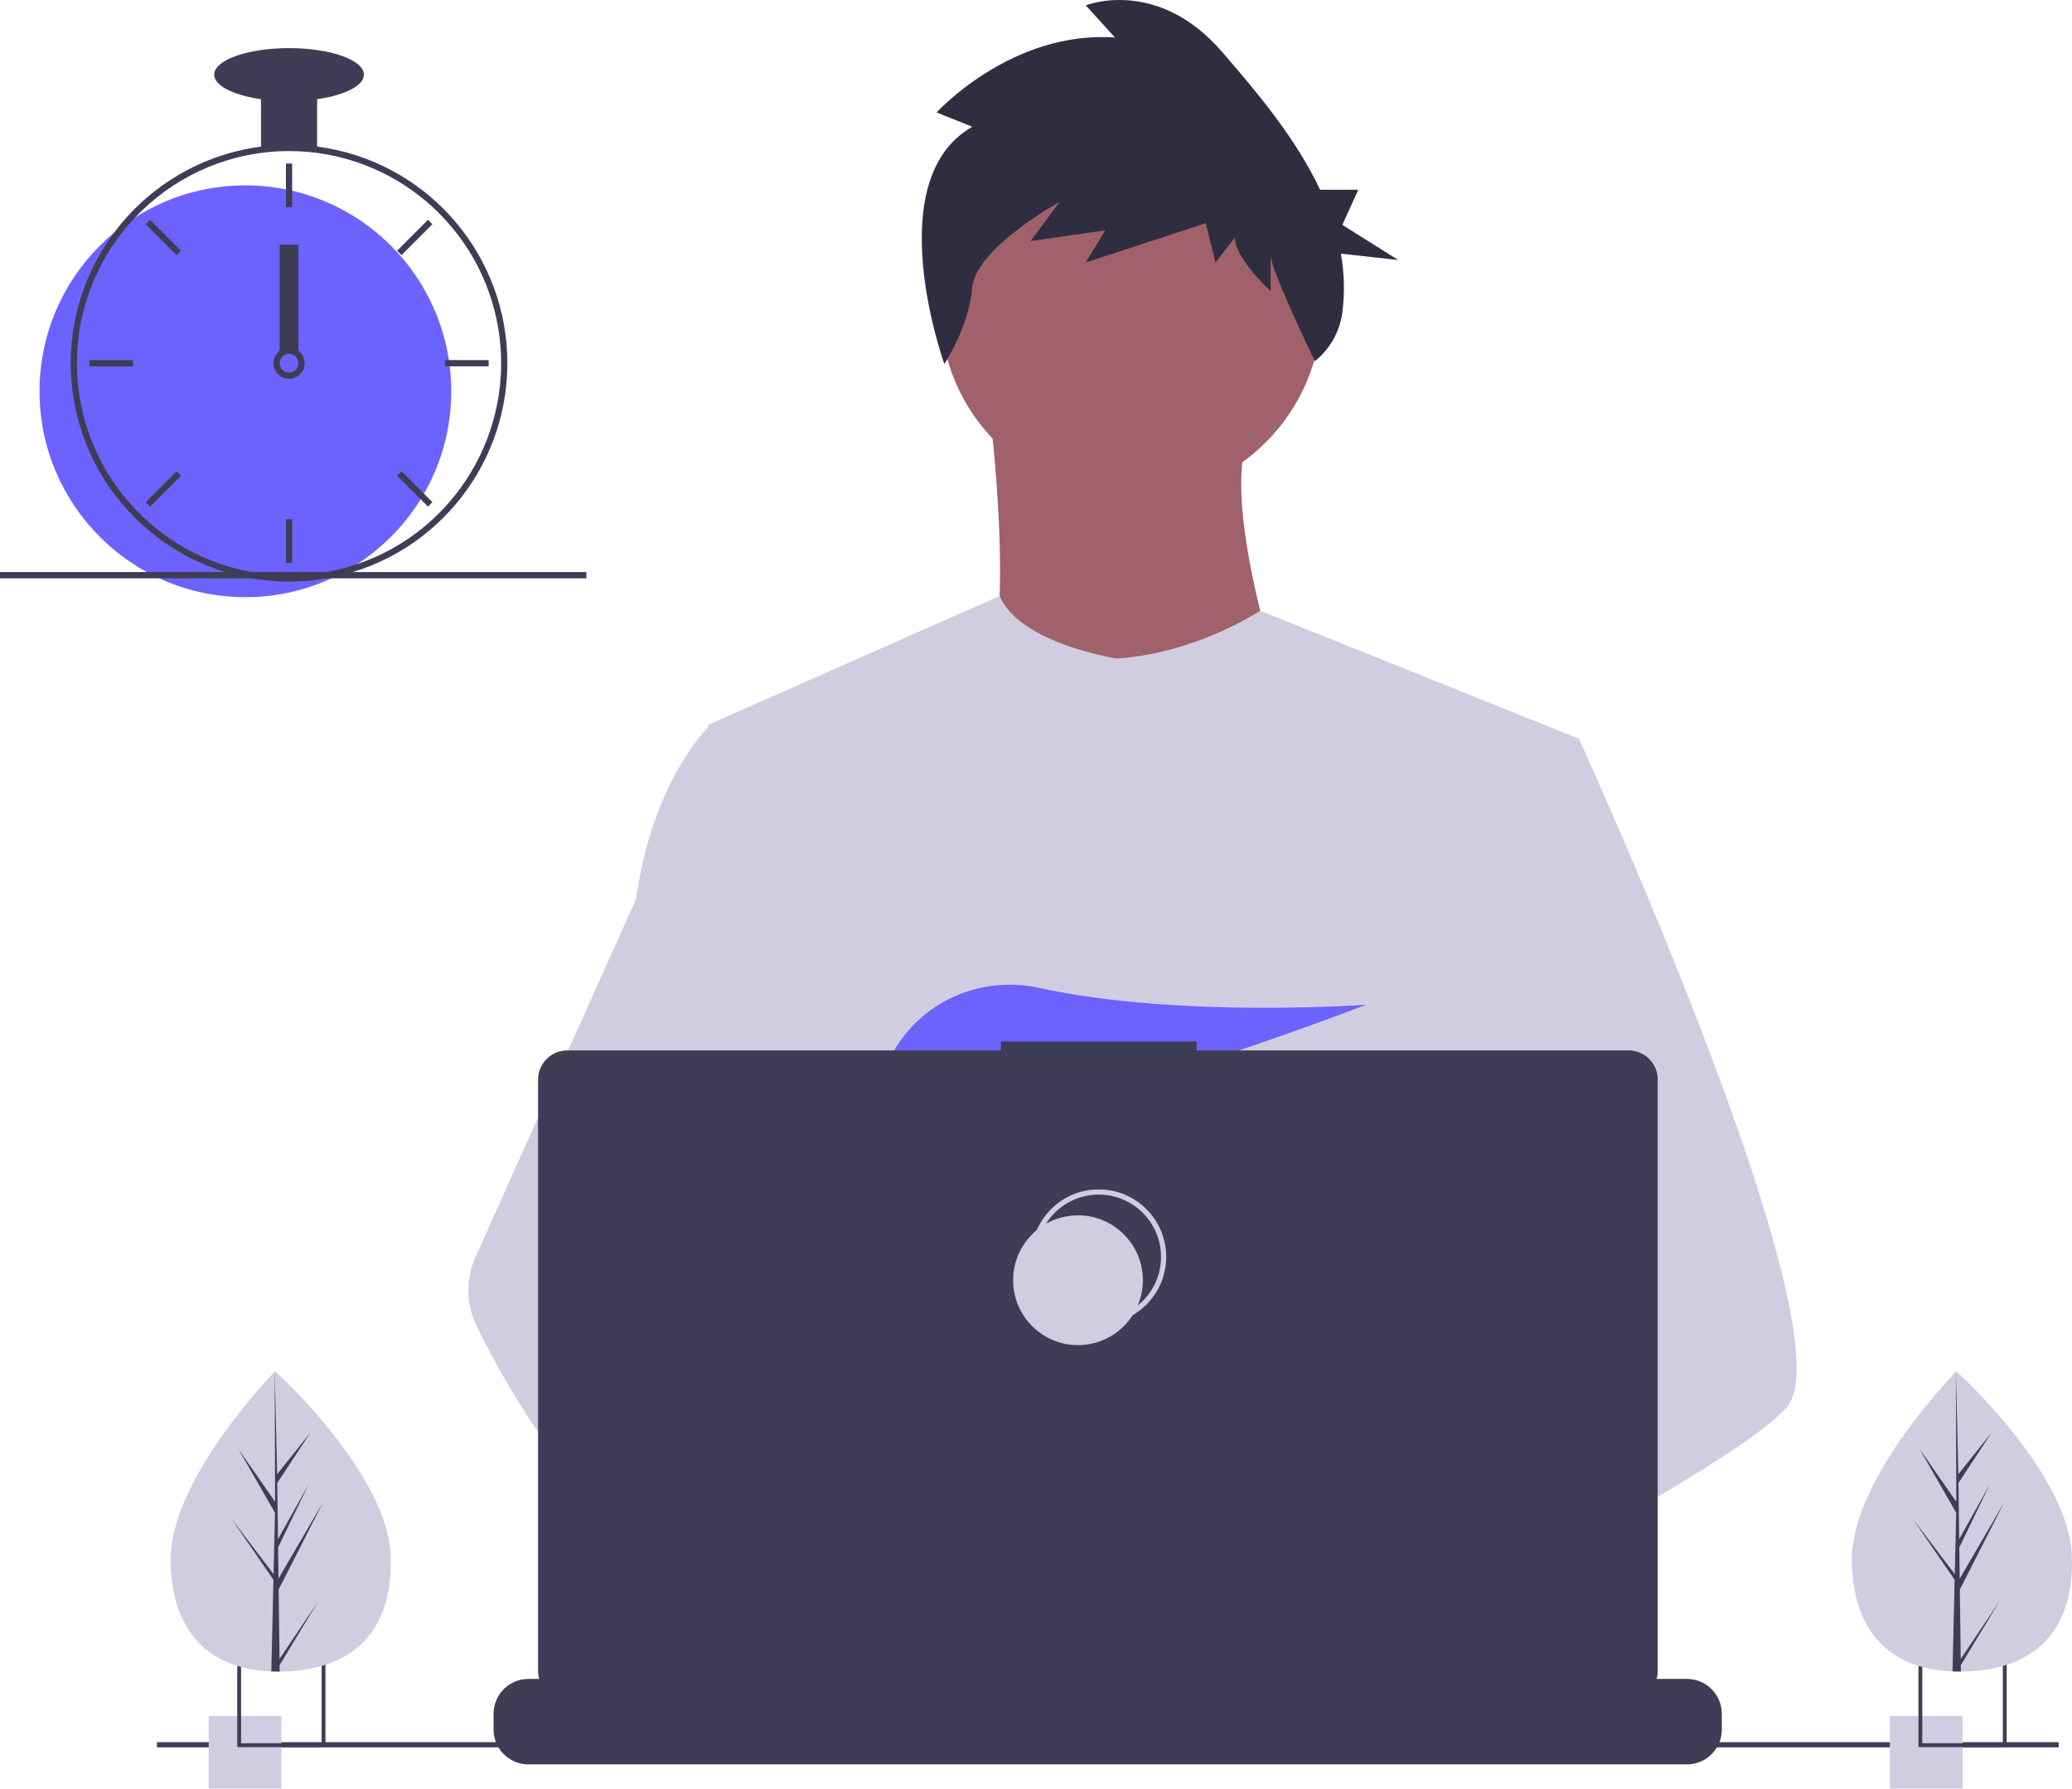
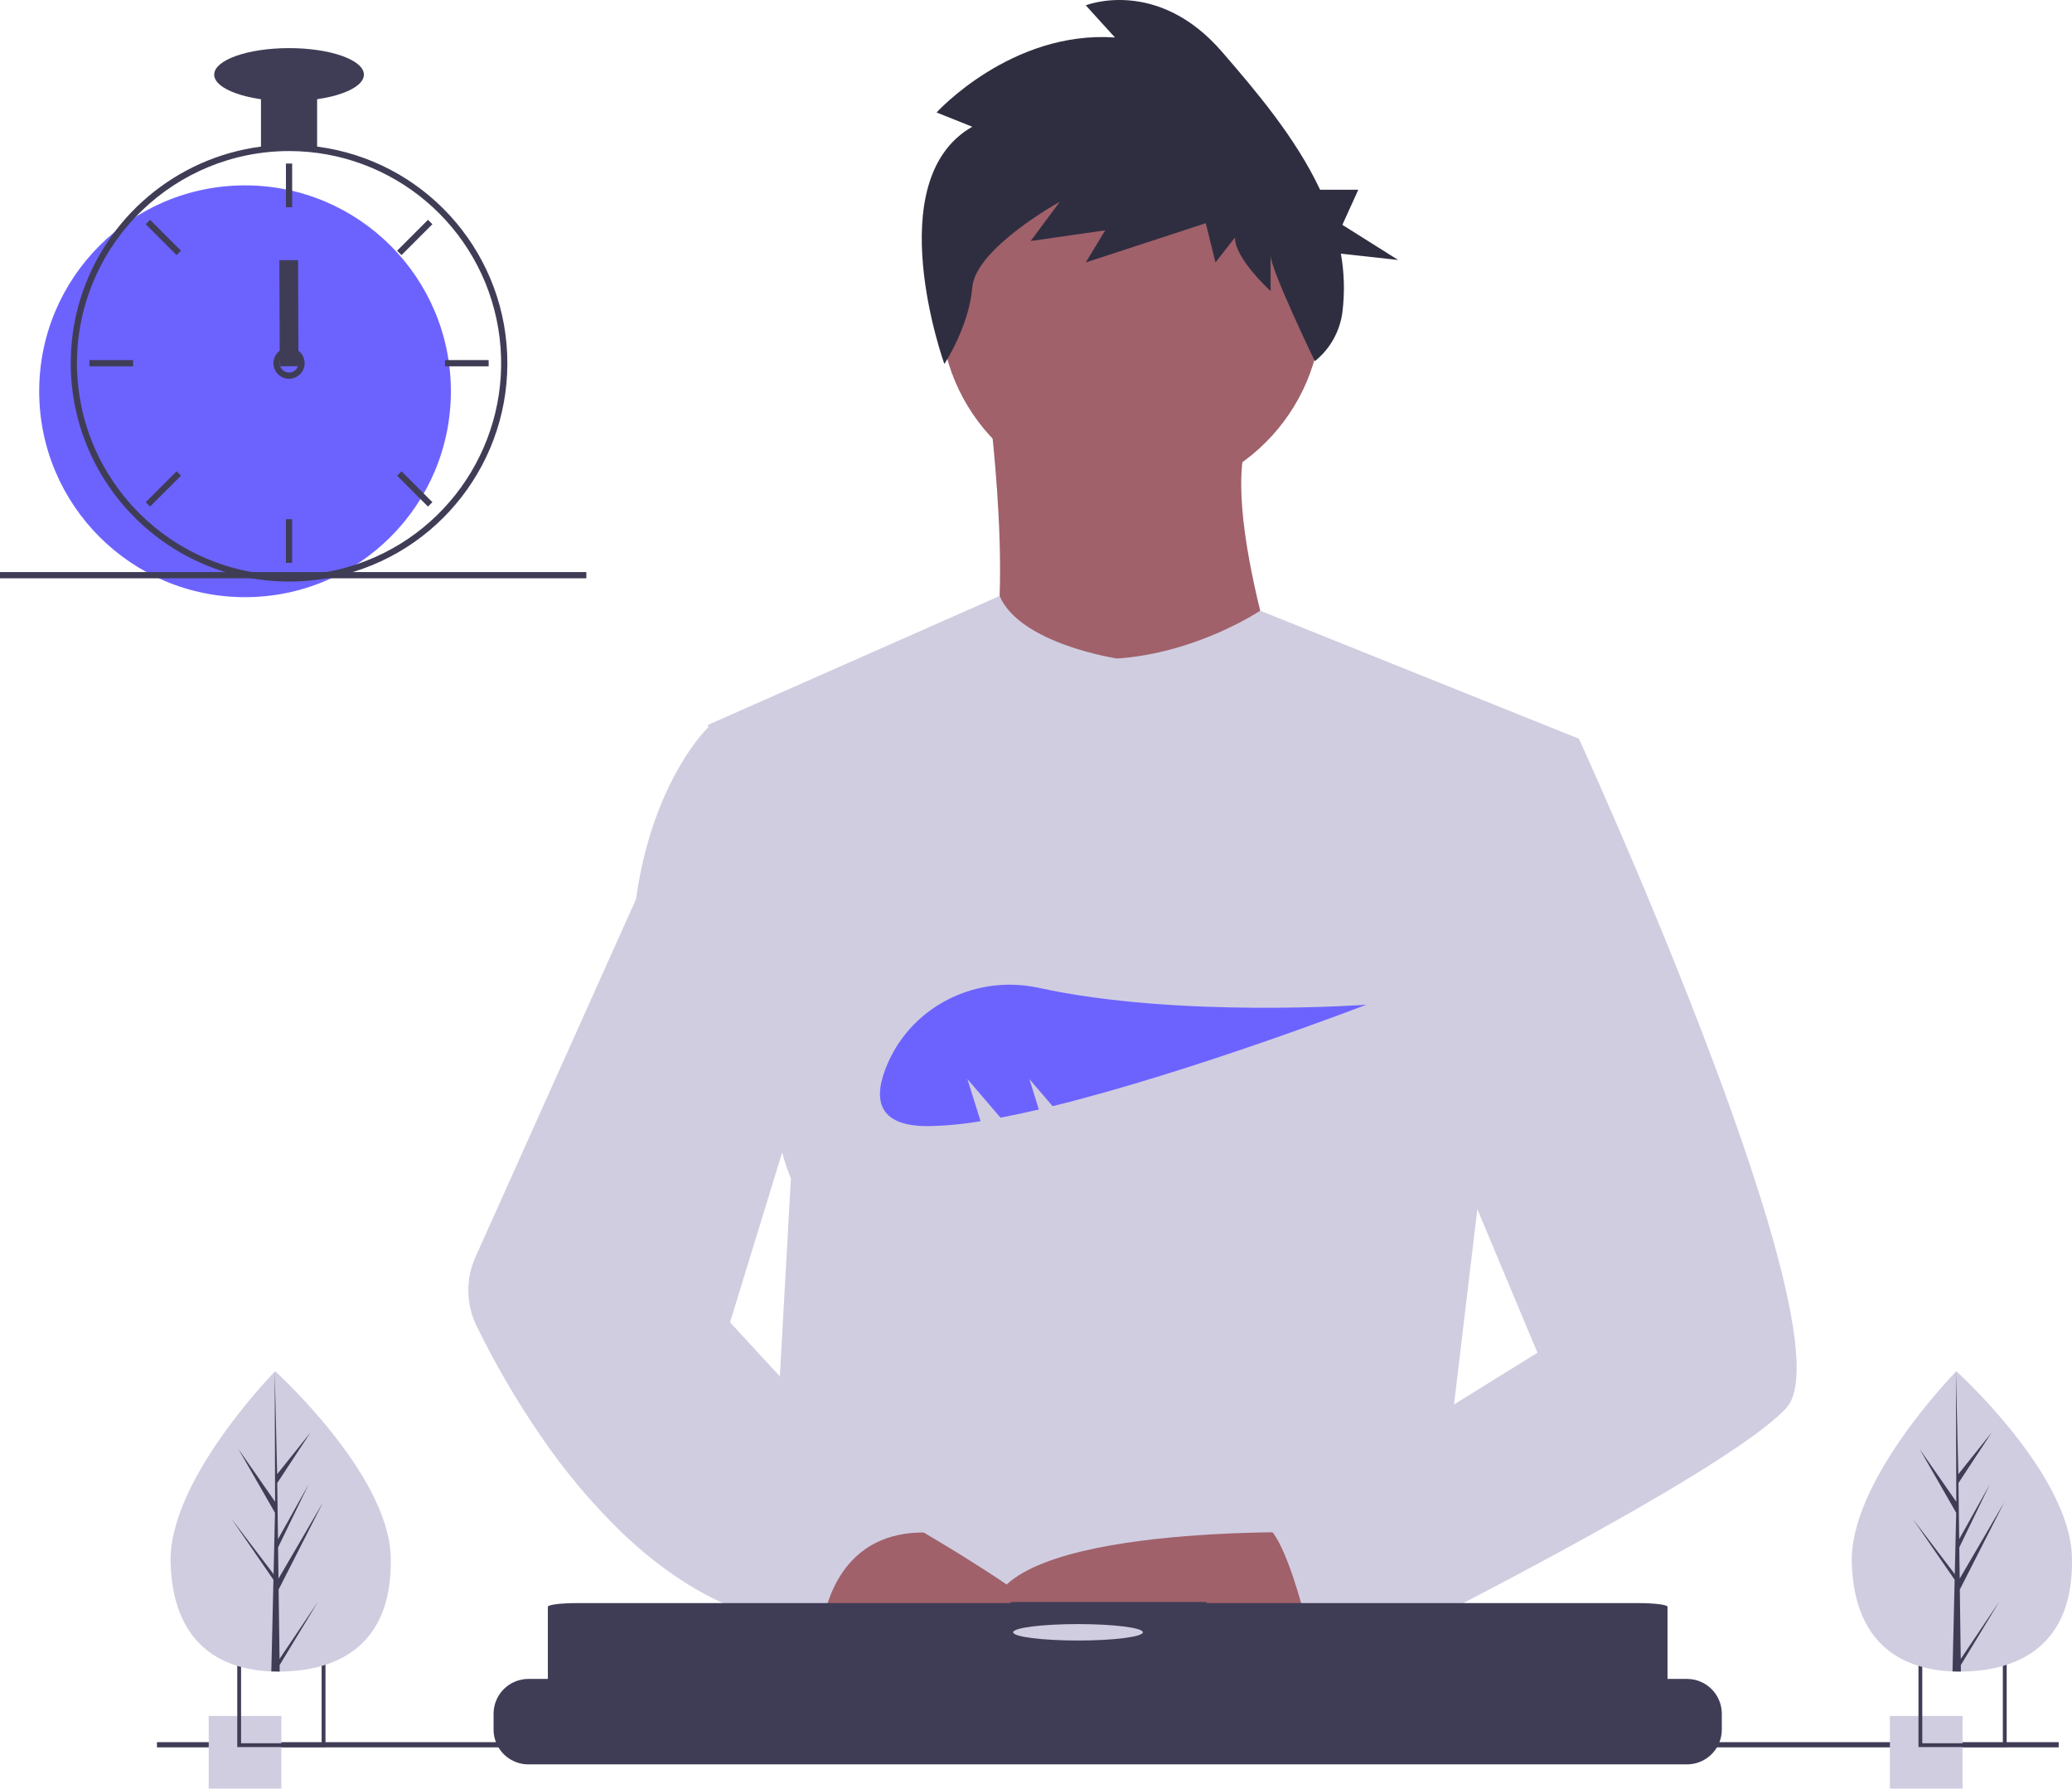
- <svg xmlns="http://www.w3.org/2000/svg" id="b4850822-491f-41e2-90b8-9be7376dfe8f" data-name="Layer 1" width="798.627" height="689.223" viewBox="0 0 798.627 689.223">
-   <circle cx="435.922" cy="118.405" r="73.536" fill="#a0616a" />
-   <path d="M581.722,260.562s13.855,104.443-7.46,116.166,126.823,12.789,126.823,12.789S668.047,298.928,682.968,271.219Z" transform="translate(-200.6864 -105.3887)" fill="#a0616a" />
-   <path d="M809.257,390.045l-12.32,56.1-26.05,118.69-.78,6.5-8.99,75.25-5.98,49.99-4.01,33.58c-24.38,12.53-42.05,21.18-42.05,21.18s-1.52-7.62-3.97-17.37c-17.11,5.13-48.77,13.64-75.6,15.34,9.77,10.89,14.26,21.12,8.17,28.67-18.38,22.76-94.26-24.92-120.8-42.7a71.841,71.841,0,0,0-.7,12.86l-20.31-15.62,2.01-35.94,3.39-60.81,4.26-76.26a80.064,80.064,0,0,1-3.37-10.03c-6.22-22.12-13.77-66.29-19.56-103.33-4.66-29.81-8.16-55-8.9-60.36-.1-.7-.15-1.06-.15-1.06l112.43-49.68c7.99,18.53,45.3,24.1,45.3,24.1,30.91-2.13,55.14-18.43,55.14-18.43Z" transform="translate(-200.6864 -105.3887)" fill="#d0cde1" />
-   <path d="M717.607,730.025s-4.76,1.63-12.5,3.94c-17.11,5.13-48.77,13.64-75.6,15.34-23.1,1.48-42.62-2.08-46.19-17.15-1.53-6.48.64-11.81,5.37-16.19,14.12-13.09,51-17.78,80.25-19.39,8.26-.45,15.9-.66,22.26-.74,10.8-.14,17.88.08,17.88.08l.17.66Z" transform="translate(-200.6864 -105.3887)" fill="#a0616a" />
-   <path d="M575.433,154.235,561.683,148.731s28.749-31.651,68.747-28.898l-11.25-12.385s27.499-11.009,52.498,17.89c13.141,15.191,28.346,33.048,37.825,53.163h14.725l-6.146,13.532,21.509,13.532-22.077-2.431a75.617,75.617,0,0,1,.599,22.445A29.041,29.041,0,0,1,707.48,244.576h0s-17.052-35.296-17.052-40.8V217.537s-13.749-12.385-13.749-20.642L669.179,206.528l-3.75-15.137-46.248,15.137,7.5-12.385-28.749,4.128,11.25-15.137s-32.499,17.89-33.749,33.027c-1.25,15.137-10.762,29.481-10.762,29.481S539.184,174.877,575.433,154.235Z" transform="translate(-200.6864 -105.3887)" fill="#2f2e41" />
-   <path d="M889.187,647.955c-7.49,8.12-26.05,20.35-48.55,33.59-8.37,4.92-17.28,9.99-26.37,15.03-21.69,12.03-44.4,23.95-63.14,33.58-24.38,12.53-42.05,21.18-42.05,21.18s-1.52-7.62-3.97-17.37c-3.28-13.05-8.22-29.92-13.37-37.39-.18-.26-.36-.5-.54-.74-1.5-1.97-3.01-3.12-4.5-3.12l74.42-46.13,32.16-19.94-23.17-55.31-29.06-69.38,17.54-55.81,17.63-56.1h33.04s10.94,23.88,24.93,57.18c2.09,4.98,4.25,10.17,6.45,15.53C869.417,532.755,905.297,630.505,889.187,647.955Z" transform="translate(-200.6864 -105.3887)" fill="#d0cde1" />
-   <path d="M637.677,777.975c-18.38,22.76-94.26-24.92-120.8-42.7-5.78-3.87-9.22-6.32-9.22-6.32l24.28-32.38,7.69-10.25s6.88,3.65,17.05,9.59c.37.22.74.44,1.12.66,8.77,5.15,19.78,11.88,30.89,19.39,15.33,10.37,30.83,22.2,40.82,33.34C639.277,760.195,643.767,770.425,637.677,777.975Z" transform="translate(-200.6864 -105.3887)" fill="#a0616a" />
-   <path d="M556.677,695.915a47.782,47.782,0,0,0-8.1.66c-22.99,3.95-29.77,24.76-31.7,38.7a71.841,71.841,0,0,0-.7,12.86l-20.31-15.62-7.4-5.69c-17.81-6.21-33.68-17.24-47.44-30.25a238.482,238.482,0,0,1-31.95-37.89,334.15,334.15,0,0,1-24.72-42.4,31.184,31.184,0,0,1-.43-26.45l25.15-56.05,36.76-81.92q.405-2.925.89-5.72c7.29-41.8,26.82-60.36,26.82-60.36h14.92l9.98,60.36,12.4,74.99-8.69,28.34-20.08,65.45,19.19,20.84Z" transform="translate(-200.6864 -105.3887)" fill="#d0cde1" />
-   <path d="M573.563,521.195l12.755,14.881c4.739-.904,9.687-1.965,14.784-3.158l-3.663-11.723,8.957,10.45c53.997-13.281,120.927-39.101,120.927-39.101s-72.257,5.298-126.208-6.489c-23.871-5.215-48.431,6.618-58.226,29.002-5.694,13.011-4.799,24.283,15.394,24.283a133.375,133.375,0,0,0,20.353-1.914Z" transform="translate(-200.6864 -105.3887)" fill="#6c63ff" />
-   <path d="M864.337,765.775v6.07a13.34,13.34,0,0,1-.91,4.87,13.688,13.688,0,0,1-.97,2,13.437,13.437,0,0,1-11.55,6.56h-446.55a13.437,13.437,0,0,1-11.55-6.56,13.682,13.682,0,0,1-.97-2,13.34,13.34,0,0,1-.91-4.87v-6.07a13.426,13.426,0,0,1,13.43-13.43h25.74v-2.83a.559.559,0,0,1,.56-.56h13.43a.559.559,0,0,1,.56.56v2.83h8.39v-2.83a.559.559,0,0,1,.56-.56h13.43a.559.559,0,0,1,.56.56v2.83h8.4v-2.83a.559.559,0,0,1,.56-.56h13.43a.559.559,0,0,1,.56.56v2.83h8.39v-2.83a.559.559,0,0,1,.56-.56h13.43a.559.559,0,0,1,.56.56v2.83h8.39v-2.83a.559.559,0,0,1,.56-.56h13.43a.559.559,0,0,1,.56.56v2.83h8.4v-2.83a.559.559,0,0,1,.56-.56h13.43a.559.559,0,0,1,.56.56v2.83h8.39v-2.83a.559.559,0,0,1,.56-.56h105.2a.559.559,0,0,1,.56.56v2.83h8.4v-2.83a.559.559,0,0,1,.56-.56h13.43a.566.566,0,0,1,.56.56v2.83h8.39v-2.83a.559.559,0,0,1,.56-.56h13.43a.559.559,0,0,1,.56.56v2.83h8.39v-2.83a.559.559,0,0,1,.56-.56h13.43a.559.559,0,0,1,.56.56v2.83h8.4v-2.83a.559.559,0,0,1,.56-.56h13.43a.557.557,0,0,1,.55.56v2.83h8.4v-2.83a.559.559,0,0,1,.56-.56h13.43a.559.559,0,0,1,.56.56v2.83h8.39v-2.83a.559.559,0,0,1,.56-.56h13.43a.559.559,0,0,1,.56.56v2.83h39.17A13.426,13.426,0,0,1,864.337,765.775Z" transform="translate(-200.6864 -105.3887)" fill="#3f3d56" />
-   <rect x="60.5" y="671.326" width="733" height="2" fill="#3f3d56" />
-   <path d="M828.381,510.145H661.938v-3.431H586.466v3.431h-167.129a11.259,11.259,0,0,0-11.259,11.259V749.315a11.259,11.259,0,0,0,11.259,11.259H828.381a11.259,11.259,0,0,0,11.259-11.259V521.404A11.259,11.259,0,0,0,828.381,510.145Z" transform="translate(-200.6864 -105.3887)" fill="#3f3d56" />
-   <circle cx="423.5" cy="484.326" r="25" fill="none" stroke="#d0cde1" stroke-miterlimit="10" stroke-width="2" />
-   <circle cx="415.5" cy="493.326" r="25" fill="#d0cde1" />
-   <rect x="80.446" y="661.223" width="28" height="28" fill="#d0cde1" />
-   <path d="M292.136,744.612v34h34v-34Zm32.52,32.52h-31.05v-31.04h31.05Z" transform="translate(-200.6864 -105.3887)" fill="#3f3d56" />
-   <rect x="728.446" y="661.223" width="28" height="28" fill="#d0cde1" />
-   <path d="M940.136,744.612v34h34v-34Zm32.52,32.52h-31.05v-31.04h31.05Z" transform="translate(-200.6864 -105.3887)" fill="#3f3d56" />
-   <circle cx="94.58" cy="150.773" r="79.34" fill="#6c63ff" />
-   <path d="M322.915,161.879a85.755,85.755,0,0,0-21.638,0A84.368,84.368,0,0,0,231.662,220.591a83.223,83.223,0,0,0-3.655,21.662c-.036,1.022-.06,2.056-.06,3.089a84.233,84.233,0,0,0,84.149,84.149c1.791,0,3.582-.06,5.349-.168a83.231,83.231,0,0,0,12.334-1.707,84.159,84.159,0,0,0-6.864-165.737Zm15.519,160.857h-.012a80.908,80.908,0,0,1-20.977,4.171c-1.767.12-3.558.18-5.349.18a81.845,81.845,0,0,1-81.745-81.745c0-1.034.024-2.068.06-3.089a81.856,81.856,0,0,1,81.685-78.655,81.749,81.749,0,0,1,26.339,159.138Z" transform="translate(-200.6864 -105.3887)" fill="#3f3d56" />
-   <rect x="110.208" y="63.018" width="2.404" height="16.83" fill="#3f3d56" />
-   <rect x="262.442" y="188.476" width="2.404" height="16.83" transform="translate(-262.6894 138.704) rotate(-45)" fill="#3f3d56" />
-   <rect x="242.373" y="236.928" width="2.404" height="16.83" transform="translate(-202.4538 383.5287) rotate(-90)" fill="#3f3d56" />
-   <rect x="262.442" y="285.379" width="2.404" height="16.83" transform="translate(41.63884 582.5743) rotate(-135)" fill="#3f3d56" />
-   <rect x="359.346" y="188.476" width="2.404" height="16.83" transform="translate(275.5851 485.6705) rotate(-135)" fill="#3f3d56" />
-   <rect x="379.415" y="236.928" width="2.404" height="16.83" transform="translate(-65.41128 520.5713) rotate(-90)" fill="#3f3d56" />
-   <rect x="359.346" y="285.379" width="2.404" height="16.83" transform="translate(-302.8282 235.6077) rotate(-45)" fill="#3f3d56" />
-   <rect x="110.208" y="200.06" width="2.404" height="16.83" fill="#3f3d56" />
-   <path d="M315.703,240.534a6.011,6.011,0,0,0-7.213,0,6.187,6.187,0,0,0-1.719,2.02,6.011,6.011,0,1,0,8.932-2.02Zm-3.606,8.415a3.617,3.617,0,0,1-3.606-3.606,3.671,3.671,0,0,1,.637-2.044,3.603,3.603,0,1,1,2.969,5.65Z" transform="translate(-200.6864 -105.3887)" fill="#3f3d56" />
-   <rect x="100.591" y="35.369" width="21.638" height="21.638" fill="#3f3d56" />
-   <ellipse cx="111.41" cy="28.757" rx="28.851" ry="10.218" fill="#3f3d56" />
-   <rect x="107.803" y="94.273" width="7.213" height="40.872" fill="#3f3d56" />
-   <rect y="220.44" width="226" height="2.404" fill="#3f3d56" />
-   <path d="M351.28,705.143c.933,31.95-17.735,43.659-41.163,44.343q-.816.024-1.625.029-1.63.012-3.228-.054c-21.188-.88-37.96-12.127-38.828-41.84-.898-30.75,37.269-70.703,40.133-73.658l.005-.003c.109-.113.164-.169.164-.169S350.347,673.195,351.28,705.143Z" transform="translate(-200.6864 -105.3887)" fill="#d0cde1" />
-   <path d="M308.43,744.644l14.882-22.131-14.852,24.512.031,2.49q-1.63.012-3.228-.054L306.002,717.449l-.02-.247.027-.048.071-3.025-16.298-23.663,16.279,21.399.058.639.558-24.186-14.077-24.533,14.117,20.284-.147-50.108 0-.167.005.164.934,39.491,12.829-16.041-12.787,19.444.28,21.634,11.806-21.114-11.762,24.295.156,12.03,17.169-29.411-17.117,33.608Z" transform="translate(-200.6864 -105.3887)" fill="#3f3d56" />
-   <path d="M999.28,705.143c.933,31.95-17.735,43.659-41.163,44.343q-.816.024-1.625.029-1.63.012-3.228-.054c-21.188-.88-37.96-12.127-38.828-41.84-.898-30.75,37.269-70.703,40.133-73.658l.005-.003c.109-.113.164-.169.164-.169S998.347,673.195,999.28,705.143Z" transform="translate(-200.6864 -105.3887)" fill="#d0cde1" />
-   <path d="M956.43,744.644l14.882-22.131-14.852,24.512.031,2.49q-1.63.012-3.228-.054L954.002,717.449l-.02-.247.027-.048.071-3.025-16.298-23.663,16.279,21.399.058.639.558-24.186-14.077-24.533,14.117,20.284-.147-50.108 0-.167.005.164.934,39.491,12.829-16.041-12.787,19.444.28,21.634,11.806-21.114-11.762,24.295.156,12.03,17.169-29.411-17.117,33.608Z" transform="translate(-200.6864 -105.3887)" fill="#3f3d56" />
+ <svg xmlns="http://www.w3.org/2000/svg" id="ed7E8X1Cgqe1" viewBox="0 0 798.627 689.223" shape-rendering="geometricPrecision" text-rendering="geometricPrecision">
+   <circle id="ed7E8X1Cgqe2" r="73.536" transform="matrix(1 0 0 1 435.922 118.405)" fill="rgb(160,97,106)" stroke="none" stroke-width="1" />
+   <path id="ed7E8X1Cgqe3" d="M581.722,260.562C581.722,260.562,595.577,365.004,574.262,376.728C552.947,388.451,701.085,389.516,701.085,389.516C701.085,389.516,668.047,298.928,682.968,271.219Z" transform="matrix(1 0 0 1 -200.686 -105.389)" fill="rgb(160,97,106)" stroke="none" stroke-width="1" />
+   <path id="ed7E8X1Cgqe4" d="M809.257,390.045L796.937,446.145L770.887,564.835L770.107,571.335L761.117,646.585L755.137,696.575L751.127,730.155C726.747,742.685,709.077,751.335,709.077,751.335C709.077,751.335,707.557,743.715,705.107,733.965C687.997,739.095,656.337,747.605,629.507,749.305C639.277,760.195,643.767,770.425,637.677,777.975C619.297,800.735,543.417,753.055,516.877,735.275C516.259,739.532,516.025,743.836,516.177,748.135L495.867,732.515L497.877,696.575L501.267,635.765L505.527,559.505C504.183,556.239,503.058,552.889,502.157,549.475C495.937,527.355,488.387,483.185,482.597,446.145C477.937,416.335,474.437,391.145,473.697,385.785C473.597,385.085,473.547,384.725,473.547,384.725L585.977,335.045C593.967,353.575,631.277,359.145,631.277,359.145C662.187,357.015,686.417,340.715,686.417,340.715Z" transform="matrix(1 0 0 1 -200.686 -105.389)" fill="rgb(208,205,225)" stroke="none" stroke-width="1" />
+   <path id="ed7E8X1Cgqe5" d="M717.607,730.025C717.607,730.025,712.847,731.655,705.107,733.965C687.997,739.095,656.337,747.605,629.507,749.305C606.407,750.785,586.887,747.225,583.317,732.155C581.787,725.675,583.957,720.345,588.687,715.965C602.807,702.875,639.687,698.185,668.937,696.575C677.197,696.125,684.837,695.915,691.197,695.835C701.997,695.695,709.077,695.915,709.077,695.915L709.247,696.575Z" transform="matrix(1 0 0 1 -200.686 -105.389)" fill="rgb(160,97,106)" stroke="none" stroke-width="1" />
+   <path id="ed7E8X1Cgqe6" d="M575.433,154.235L561.683,148.731C561.683,148.731,590.432,117.08,630.431,119.833L619.181,107.447C619.181,107.447,646.68,96.439,671.679,125.337C684.82,140.528,700.025,158.385,709.504,178.5L724.228,178.5L718.083,192.032L739.592,205.564L717.515,203.133C718.83,210.543,719.032,218.108,718.114,225.578C717.167,233.05,713.354,239.862,707.48,244.576L707.48,244.576C707.48,244.576,690.428,209.28,690.428,203.776L690.428,217.537C690.428,217.537,676.678,205.152,676.678,196.895L669.179,206.528L665.429,191.391L619.181,206.528L626.681,194.143L597.932,198.271L609.182,183.134C609.182,183.134,576.683,201.023,575.433,216.161C574.183,231.298,564.671,245.642,564.671,245.642C564.671,245.642,539.184,174.877,575.433,154.235Z" transform="matrix(1 0 0 1 -200.686 -105.389)" fill="rgb(47,46,65)" stroke="none" stroke-width="1" />
+   <path id="ed7E8X1Cgqe7" d="M889.187,647.955C881.697,656.075,863.137,668.305,840.637,681.545C832.267,686.465,823.357,691.535,814.267,696.575C792.577,708.605,769.867,720.525,751.127,730.155C726.747,742.685,709.077,751.335,709.077,751.335C709.077,751.335,707.557,743.715,705.107,733.965C701.827,720.915,696.887,704.045,691.737,696.575C691.557,696.315,691.377,696.075,691.197,695.835C689.697,693.865,688.187,692.715,686.697,692.715L761.117,646.585L793.277,626.645L770.107,571.335L741.047,501.955L758.587,446.145L776.217,390.045L809.257,390.045C809.257,390.045,820.197,413.925,834.187,447.225C836.277,452.205,838.437,457.395,840.637,462.755C869.417,532.755,905.297,630.505,889.187,647.955Z" transform="matrix(1 0 0 1 -200.686 -105.389)" fill="rgb(208,205,225)" stroke="none" stroke-width="1" />
+   <path id="ed7E8X1Cgqe8" d="M637.677,777.975C619.297,800.735,543.417,753.055,516.877,735.275C511.097,731.405,507.657,728.955,507.657,728.955L531.937,696.575L539.627,686.325C539.627,686.325,546.507,689.975,556.677,695.915C557.047,696.135,557.417,696.355,557.797,696.575C566.567,701.725,577.577,708.455,588.687,715.965C604.017,726.335,619.517,738.165,629.507,749.305C639.277,760.195,643.767,770.425,637.677,777.975Z" transform="matrix(1 0 0 1 -200.686 -105.389)" fill="rgb(160,97,106)" stroke="none" stroke-width="1" />
+   <path id="ed7E8X1Cgqe9" d="M556.677,695.915C553.963,695.904,551.253,696.125,548.577,696.575C525.587,700.525,518.807,721.335,516.877,735.275C516.259,739.532,516.024,743.836,516.177,748.135L495.867,732.515L488.467,726.825C470.657,720.615,454.787,709.585,441.027,696.575C429.09,685.089,418.382,672.39,409.077,658.685C399.808,645.177,391.546,631.005,384.357,616.285C380.295,607.969,380.138,598.278,383.927,589.835L409.077,533.785L445.837,451.865Q446.242,448.94,446.727,446.145C454.017,404.345,473.547,385.785,473.547,385.785L488.467,385.785L498.447,446.145L510.847,521.135L502.157,549.475L482.077,614.925L501.267,635.765Z" transform="matrix(1 0 0 1 -200.686 -105.389)" fill="rgb(208,205,225)" stroke="none" stroke-width="1" />
+   <path id="ed7E8X1Cgqe10" d="M573.563,521.195L586.318,536.075C591.057,535.172,596.005,534.11,601.102,532.918L597.439,521.195L606.396,531.645C660.394,518.364,727.323,492.544,727.323,492.544C727.323,492.544,655.066,497.842,601.115,486.055C577.244,480.84,552.684,492.673,542.888,515.057C537.195,528.068,538.089,539.34,558.282,539.34C565.106,539.224,571.91,538.584,578.635,537.426Z" transform="matrix(1 0 0 1 -200.686 -105.389)" fill="rgb(108,99,255)" stroke="none" stroke-width="1" />
+   <path id="ed7E8X1Cgqe11" d="M864.337,765.775L864.337,771.845C864.34,773.511,864.031,775.162,863.427,776.715C863.158,777.407,862.834,778.075,862.457,778.715C860.032,782.784,855.644,785.277,850.907,785.275L404.357,785.275C399.62,785.277,395.231,782.784,392.807,778.715C392.43,778.076,392.105,777.407,391.837,776.715C391.232,775.162,390.923,773.511,390.927,771.845L390.927,765.775C390.926,762.213,392.34,758.796,394.859,756.277C397.378,753.758,400.795,752.344,404.357,752.345L430.097,752.345L430.097,749.515C430.096,749.366,430.155,749.224,430.26,749.119C430.366,749.013,430.508,748.955,430.657,748.955L444.087,748.955C444.235,748.955,444.378,749.013,444.483,749.119C444.588,749.224,444.647,749.366,444.647,749.515L444.647,752.345L453.037,752.345L453.037,749.515C453.036,749.366,453.095,749.224,453.2,749.119C453.305,749.013,453.448,748.955,453.597,748.955L467.027,748.955C467.175,748.955,467.318,749.013,467.423,749.119C467.528,749.224,467.587,749.366,467.587,749.515L467.587,752.345L475.987,752.345L475.987,749.515C475.986,749.366,476.045,749.224,476.15,749.119C476.255,749.013,476.398,748.955,476.547,748.955L489.977,748.955C490.125,748.955,490.268,749.013,490.373,749.119C490.478,749.224,490.537,749.366,490.537,749.515L490.537,752.345L498.927,752.345L498.927,749.515C498.926,749.366,498.985,749.224,499.09,749.119C499.195,749.013,499.338,748.955,499.487,748.955L512.917,748.955C513.065,748.955,513.208,749.013,513.313,749.119C513.418,749.224,513.477,749.366,513.477,749.515L513.477,752.345L521.867,752.345L521.867,749.515C521.866,749.366,521.925,749.224,522.03,749.119C522.135,749.013,522.278,748.955,522.427,748.955L535.857,748.955C536.005,748.955,536.148,749.013,536.253,749.119C536.358,749.224,536.417,749.366,536.417,749.515L536.417,752.345L544.817,752.345L544.817,749.515C544.816,749.366,544.875,749.224,544.98,749.119C545.085,749.013,545.228,748.955,545.377,748.955L558.807,748.955C558.955,748.955,559.098,749.013,559.203,749.119C559.308,749.224,559.367,749.366,559.367,749.515L559.367,752.345L567.757,752.345L567.757,749.515C567.756,749.366,567.815,749.224,567.92,749.119C568.025,749.013,568.168,748.955,568.317,748.955L673.517,748.955C673.665,748.955,673.808,749.013,673.913,749.119C674.018,749.224,674.077,749.366,674.077,749.515L674.077,752.345L682.477,752.345L682.477,749.515C682.476,749.366,682.535,749.224,682.64,749.119C682.745,749.013,682.888,748.955,683.037,748.955L696.467,748.955C696.775,748.958,697.024,749.207,697.027,749.515L697.027,752.345L705.417,752.345L705.417,749.515C705.416,749.366,705.475,749.224,705.58,749.119C705.686,749.013,705.828,748.955,705.977,748.955L719.407,748.955C719.555,748.955,719.698,749.013,719.803,749.118C719.908,749.224,719.967,749.366,719.967,749.515L719.967,752.345L728.357,752.345L728.357,749.515C728.356,749.366,728.415,749.224,728.52,749.119C728.626,749.013,728.768,748.955,728.917,748.955L742.347,748.955C742.495,748.955,742.638,749.013,742.743,749.119C742.848,749.224,742.907,749.366,742.907,749.515L742.907,752.345L751.307,752.345L751.307,749.515C751.306,749.366,751.365,749.224,751.47,749.119C751.576,749.013,751.718,748.955,751.867,748.955L765.297,748.955C765.603,748.959,765.848,749.209,765.847,749.515L765.847,752.345L774.247,752.345L774.247,749.515C774.246,749.366,774.305,749.224,774.41,749.119C774.516,749.013,774.658,748.955,774.807,748.955L788.237,748.955C788.385,748.955,788.528,749.013,788.633,749.119C788.738,749.224,788.797,749.366,788.797,749.515L788.797,752.345L797.187,752.345L797.187,749.515C797.186,749.366,797.245,749.224,797.35,749.119C797.456,749.013,797.598,748.955,797.747,748.955L811.177,748.955C811.325,748.955,811.468,749.013,811.573,749.119C811.678,749.224,811.737,749.366,811.737,749.515L811.737,752.345L850.907,752.345C854.469,752.344,857.885,753.758,860.404,756.277C862.923,758.796,864.338,762.213,864.337,765.775Z" transform="matrix(1 0 0 1 -200.686 -105.389)" fill="rgb(63,61,86)" stroke="none" stroke-width="1" />
+   <rect id="ed7E8X1Cgqe12" width="733" height="2" rx="0" ry="0" transform="matrix(1 0 0 1 60.5002 671.326)" fill="rgb(63,61,86)" stroke="none" stroke-width="1" />
+   <g id="ed7E8X1Cgqe13" transform="matrix(1 0 0 0.1266451 0.00000129 566.5133)">
+     <circle id="ed7E8X1Cgqe14" r="25" transform="matrix(1 0 0 1 423.5 489.326)" fill="none" stroke="rgb(208,205,225)" stroke-width="2" stroke-miterlimit="10" />
+     <path id="ed7E8X1Cgqe15" d="M635.656,402.726C637.767,404.815,638.954,407.649,638.954,410.604L638.954,636.151C638.954,642.304,633.913,647.292,627.695,647.292L218.651,647.292C212.433,647.292,207.393,642.304,207.393,636.151L207.393,410.604C207.393,407.649,208.579,404.815,210.69,402.726C212.802,400.636,215.665,399.462,218.651,399.462L385.78,399.462L385.78,396.067L461.252,396.067L461.252,399.462L627.695,399.462C630.681,399.462,633.545,400.636,635.656,402.726Z" transform="matrix(1 0 0 1 3.772555 5.009815)" fill="rgb(63,61,86)" stroke="none" stroke-width="1" />
+     <circle id="ed7E8X1Cgqe16" r="25" transform="matrix(1 0 0 1 415.5 493.326)" fill="rgb(208,205,225)" stroke="none" stroke-width="1" />
+   </g>
+   <rect id="ed7E8X1Cgqe17" width="28" height="28" rx="0" ry="0" transform="matrix(1 0 0 1 80.4461 661.223)" fill="rgb(208,205,225)" stroke="none" stroke-width="1" />
+   <path id="ed7E8X1Cgqe18" d="M292.136,744.612L292.136,778.612L326.136,778.612L326.136,744.612ZM324.656,777.132L293.606,777.132L293.606,746.092L324.656,746.092Z" transform="matrix(1 0 0 1 -200.686 -105.389)" fill="rgb(63,61,86)" stroke="none" stroke-width="1" />
+   <rect id="ed7E8X1Cgqe19" width="28" height="28" rx="0" ry="0" transform="matrix(1 0 0 1 728.446 661.223)" fill="rgb(208,205,225)" stroke="none" stroke-width="1" />
+   <path id="ed7E8X1Cgqe20" d="M940.136,744.612L940.136,778.612L974.136,778.612L974.136,744.612ZM972.656,777.132L941.606,777.132L941.606,746.092L972.656,746.092Z" transform="matrix(1 0 0 1 -200.686 -105.389)" fill="rgb(63,61,86)" stroke="none" stroke-width="1" />
+   <circle id="ed7E8X1Cgqe21" r="79.34" transform="matrix(1 0 0 1 94.4461 150.7728)" fill="rgb(108,99,255)" stroke="none" stroke-width="1" />
+   <path id="ed7E8X1Cgqe22" d="M322.915,161.879C315.732,160.965,308.461,160.965,301.277,161.879C268.595,166.17,241.405,189.101,231.662,220.591C229.492,227.618,228.263,234.902,228.007,242.253C227.971,243.275,227.947,244.309,227.947,245.342C227.994,291.797,265.641,329.445,312.096,329.491C313.887,329.491,315.679,329.431,317.446,329.323C321.594,329.063,325.717,328.492,329.78,327.616C369.836,319.002,397.869,282.793,396.173,241.855C394.478,200.918,363.547,167.151,322.915,161.879ZM338.435,322.735L338.423,322.735C331.646,325.048,324.592,326.451,317.446,326.907C315.679,327.027,313.887,327.087,312.096,327.087C266.973,327.032,230.407,290.466,230.352,245.342C230.352,244.309,230.376,243.275,230.412,242.253C232.129,198.366,268.176,163.656,312.096,163.598C352.092,163.6,386.213,192.54,392.744,231.998C399.274,271.457,376.297,309.847,338.435,322.735Z" transform="matrix(1 0 0 1 -200.686 -105.389)" fill="rgb(63,61,86)" stroke="none" stroke-width="1" />
+   <rect id="ed7E8X1Cgqe23" width="2.404" height="16.83" rx="0" ry="0" transform="matrix(1 0 0 1 110.208 63.0175)" fill="rgb(63,61,86)" stroke="none" stroke-width="1" />
+   <rect id="ed7E8X1Cgqe24" width="2.404" height="16.83" rx="0" ry="0" transform="matrix(0.707107 -0.707107 0.707107 0.707107 56.15827 86.40212)" fill="rgb(63,61,86)" stroke="none" stroke-width="1" />
+   <rect id="ed7E8X1Cgqe25" width="2.404" height="16.83" rx="0" ry="0" transform="matrix(0 -1 1 0 34.474 141.156)" fill="rgb(63,61,86)" stroke="none" stroke-width="1" />
+   <rect id="ed7E8X1Cgqe26" width="2.404" height="16.83" rx="0" ry="0" transform="matrix(-0.707107 -0.707107 0.707107 -0.707107 57.85771 195.2059)" fill="rgb(63,61,86)" stroke="none" stroke-width="1" />
+   <rect id="ed7E8X1Cgqe27" width="2.404" height="16.83" rx="0" ry="0" transform="matrix(-0.707107 -0.707107 0.707107 -0.707107 154.7616 98.30223)" fill="rgb(63,61,86)" stroke="none" stroke-width="1" />
+   <rect id="ed7E8X1Cgqe28" width="2.404" height="16.83" rx="0" ry="0" transform="matrix(0 -1 1 0 171.5167 141.156)" fill="rgb(63,61,86)" stroke="none" stroke-width="1" />
+   <rect id="ed7E8X1Cgqe29" width="2.404" height="16.83" rx="0" ry="0" transform="matrix(0.707107 -0.707107 0.707107 0.707107 153.0616 183.3054)" fill="rgb(63,61,86)" stroke="none" stroke-width="1" />
+   <rect id="ed7E8X1Cgqe30" width="2.404" height="16.83" rx="0" ry="0" transform="matrix(1 0 0 1 110.208 200.06)" fill="rgb(63,61,86)" stroke="none" stroke-width="1" />
+   <path id="ed7E8X1Cgqe31" d="M315.703,240.534C313.566,238.931,310.627,238.931,308.49,240.534C307.778,241.075,307.191,241.764,306.771,242.553C305.289,245.383,306.279,248.878,309.025,250.51C311.771,252.142,315.314,251.341,317.091,248.686C318.868,246.032,318.258,242.451,315.703,240.534ZM312.096,248.949C310.107,248.943,308.496,247.332,308.49,245.342C308.495,244.613,308.716,243.902,309.127,243.299C310.099,241.89,311.928,241.361,313.503,242.031C315.078,242.701,315.964,244.387,315.622,246.064C315.281,247.741,313.808,248.947,312.096,248.949Z" transform="matrix(1 0 0 1 -200.686 -105.389)" fill="rgb(63,61,86)" stroke="none" stroke-width="1" />
+   <rect id="ed7E8X1Cgqe32" width="21.638" height="21.638" rx="0" ry="0" transform="matrix(1 0 0 1 100.591 35.3686)" fill="rgb(63,61,86)" stroke="none" stroke-width="1" />
+   <ellipse id="ed7E8X1Cgqe33" rx="28.851" ry="10.218" transform="matrix(1 0 0 1 111.41 28.7569)" fill="rgb(63,61,86)" stroke="none" stroke-width="1" />
+   <rect id="ed7E8X1Cgqe34" width="7.213" height="40.872" rx="0" ry="0" transform="matrix(0.9999929 -0.003771636 0.003771636 0.9999929 107.6775 100.2614)" fill="rgb(63,61,86)" stroke="none" stroke-width="1" />
+   <rect id="ed7E8X1Cgqe35" width="226" height="2.404" rx="0" ry="0" transform="matrix(1 0 0 1 0 220.44)" fill="rgb(63,61,86)" stroke="none" stroke-width="1" />
+   <path id="ed7E8X1Cgqe36" d="M351.28,705.143C352.213,737.093,333.545,748.802,310.117,749.486Q309.301,749.51,308.492,749.515Q306.862,749.528,305.264,749.461C284.076,748.581,267.304,737.334,266.436,707.621C265.538,676.871,303.705,636.918,306.568,633.962L306.574,633.96C306.682,633.847,306.738,633.791,306.738,633.791C306.738,633.791,350.347,673.195,351.28,705.143Z" transform="matrix(1 0 0 1 -200.686 -105.389)" fill="rgb(208,205,225)" stroke="none" stroke-width="1" />
+   <path id="ed7E8X1Cgqe37" d="M308.43,744.644L323.312,722.512L308.461,747.025L308.492,749.515Q306.862,749.528,305.264,749.461L306.002,717.449L305.982,717.202L306.009,717.154L306.08,714.129L289.782,690.467L306.06,711.865L306.118,712.505L306.676,688.319L292.599,663.786L306.716,684.07L306.568,633.962L306.569,633.795L306.574,633.959L307.508,673.451L320.338,657.409L307.55,676.853L307.83,698.487L319.636,677.373L307.873,701.668L308.029,713.697L325.198,684.286L308.081,717.894Z" transform="matrix(1 0 0 1 -200.686 -105.389)" fill="rgb(63,61,86)" stroke="none" stroke-width="1" />
+   <path id="ed7E8X1Cgqe38" d="M999.28,705.143C1000.213,737.093,981.545,748.802,958.117,749.486Q957.301,749.51,956.492,749.515Q954.862,749.528,953.264,749.461C932.076,748.581,915.304,737.334,914.436,707.621C913.538,676.871,951.705,636.918,954.568,633.962L954.574,633.96C954.682,633.847,954.738,633.791,954.738,633.791C954.738,633.791,998.347,673.195,999.28,705.143Z" transform="matrix(1 0 0 1 -200.686 -105.389)" fill="rgb(208,205,225)" stroke="none" stroke-width="1" />
+   <path id="ed7E8X1Cgqe39" d="M956.43,744.644L971.312,722.512L956.461,747.025L956.492,749.515Q954.862,749.528,953.264,749.461L954.002,717.449L953.982,717.202L954.009,717.154L954.08,714.129L937.782,690.467L954.06,711.865L954.118,712.505L954.676,688.319L940.599,663.786L954.716,684.07L954.568,633.962L954.569,633.795L954.574,633.959L955.508,673.451L968.338,657.409L955.55,676.853L955.83,698.487L967.636,677.373L955.873,701.668L956.029,713.697L973.198,684.286L956.081,717.894Z" transform="matrix(1 0 0 1 -200.686 -105.389)" fill="rgb(63,61,86)" stroke="none" stroke-width="1" />
</svg>
